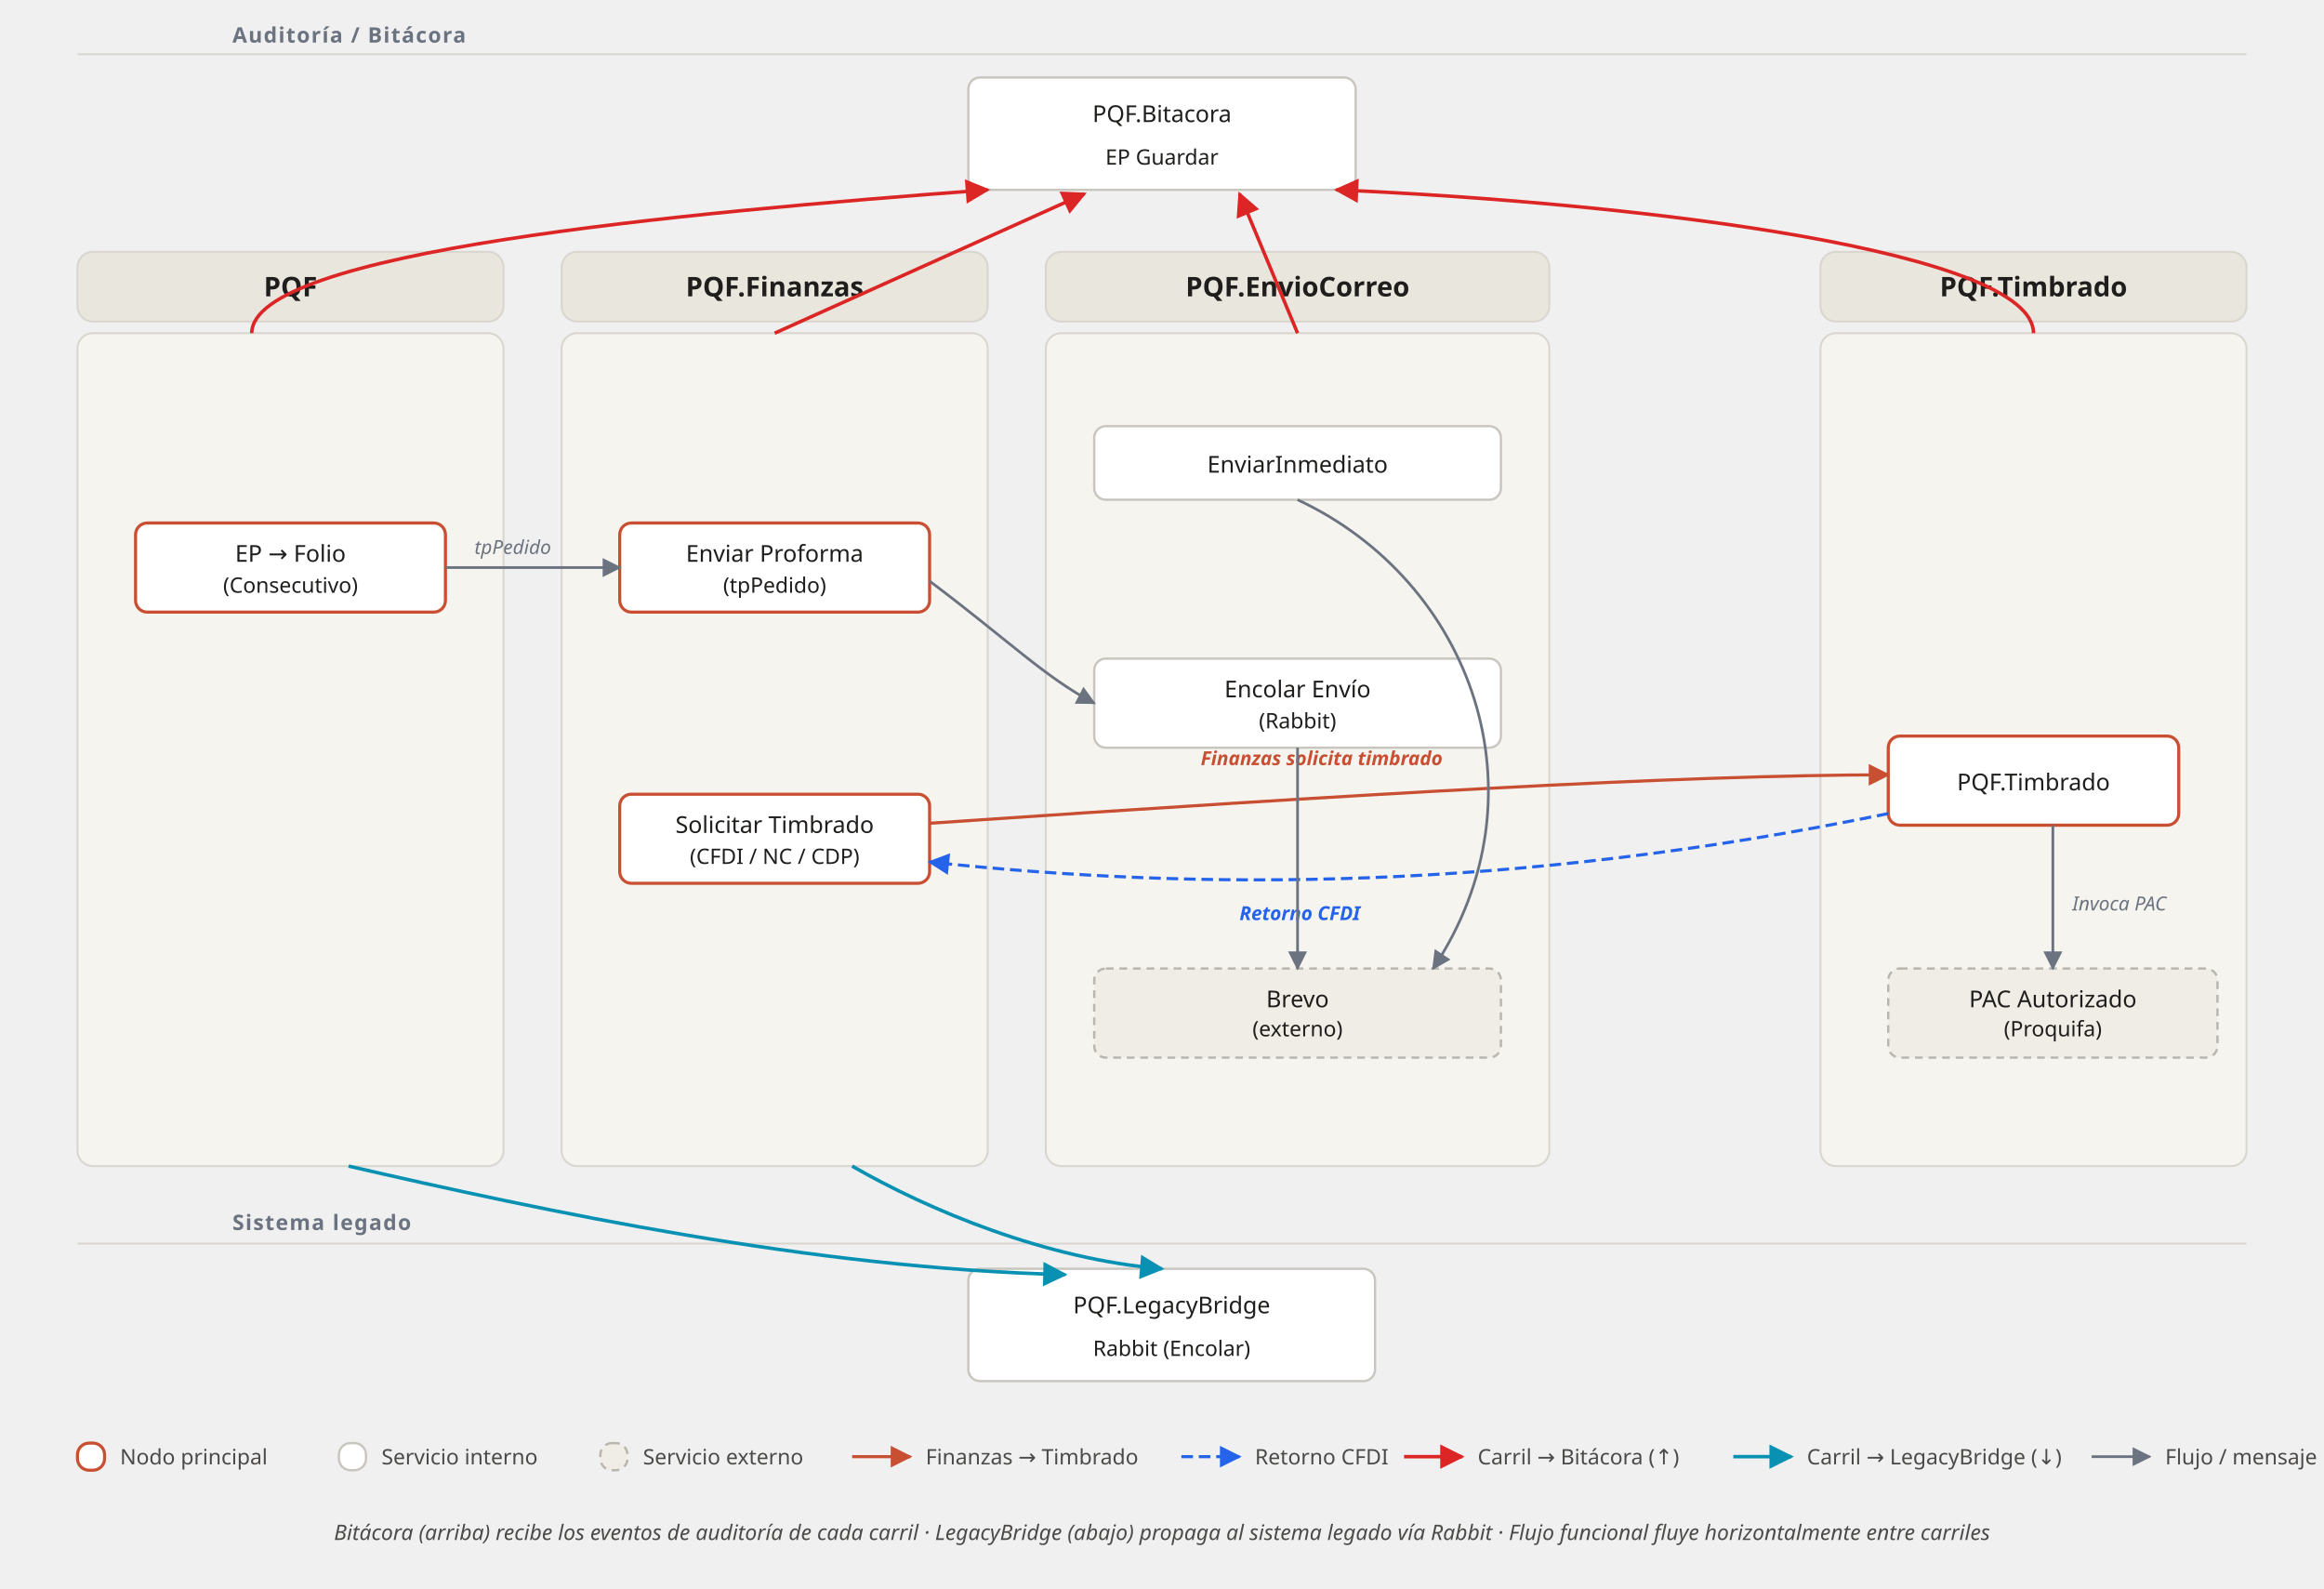
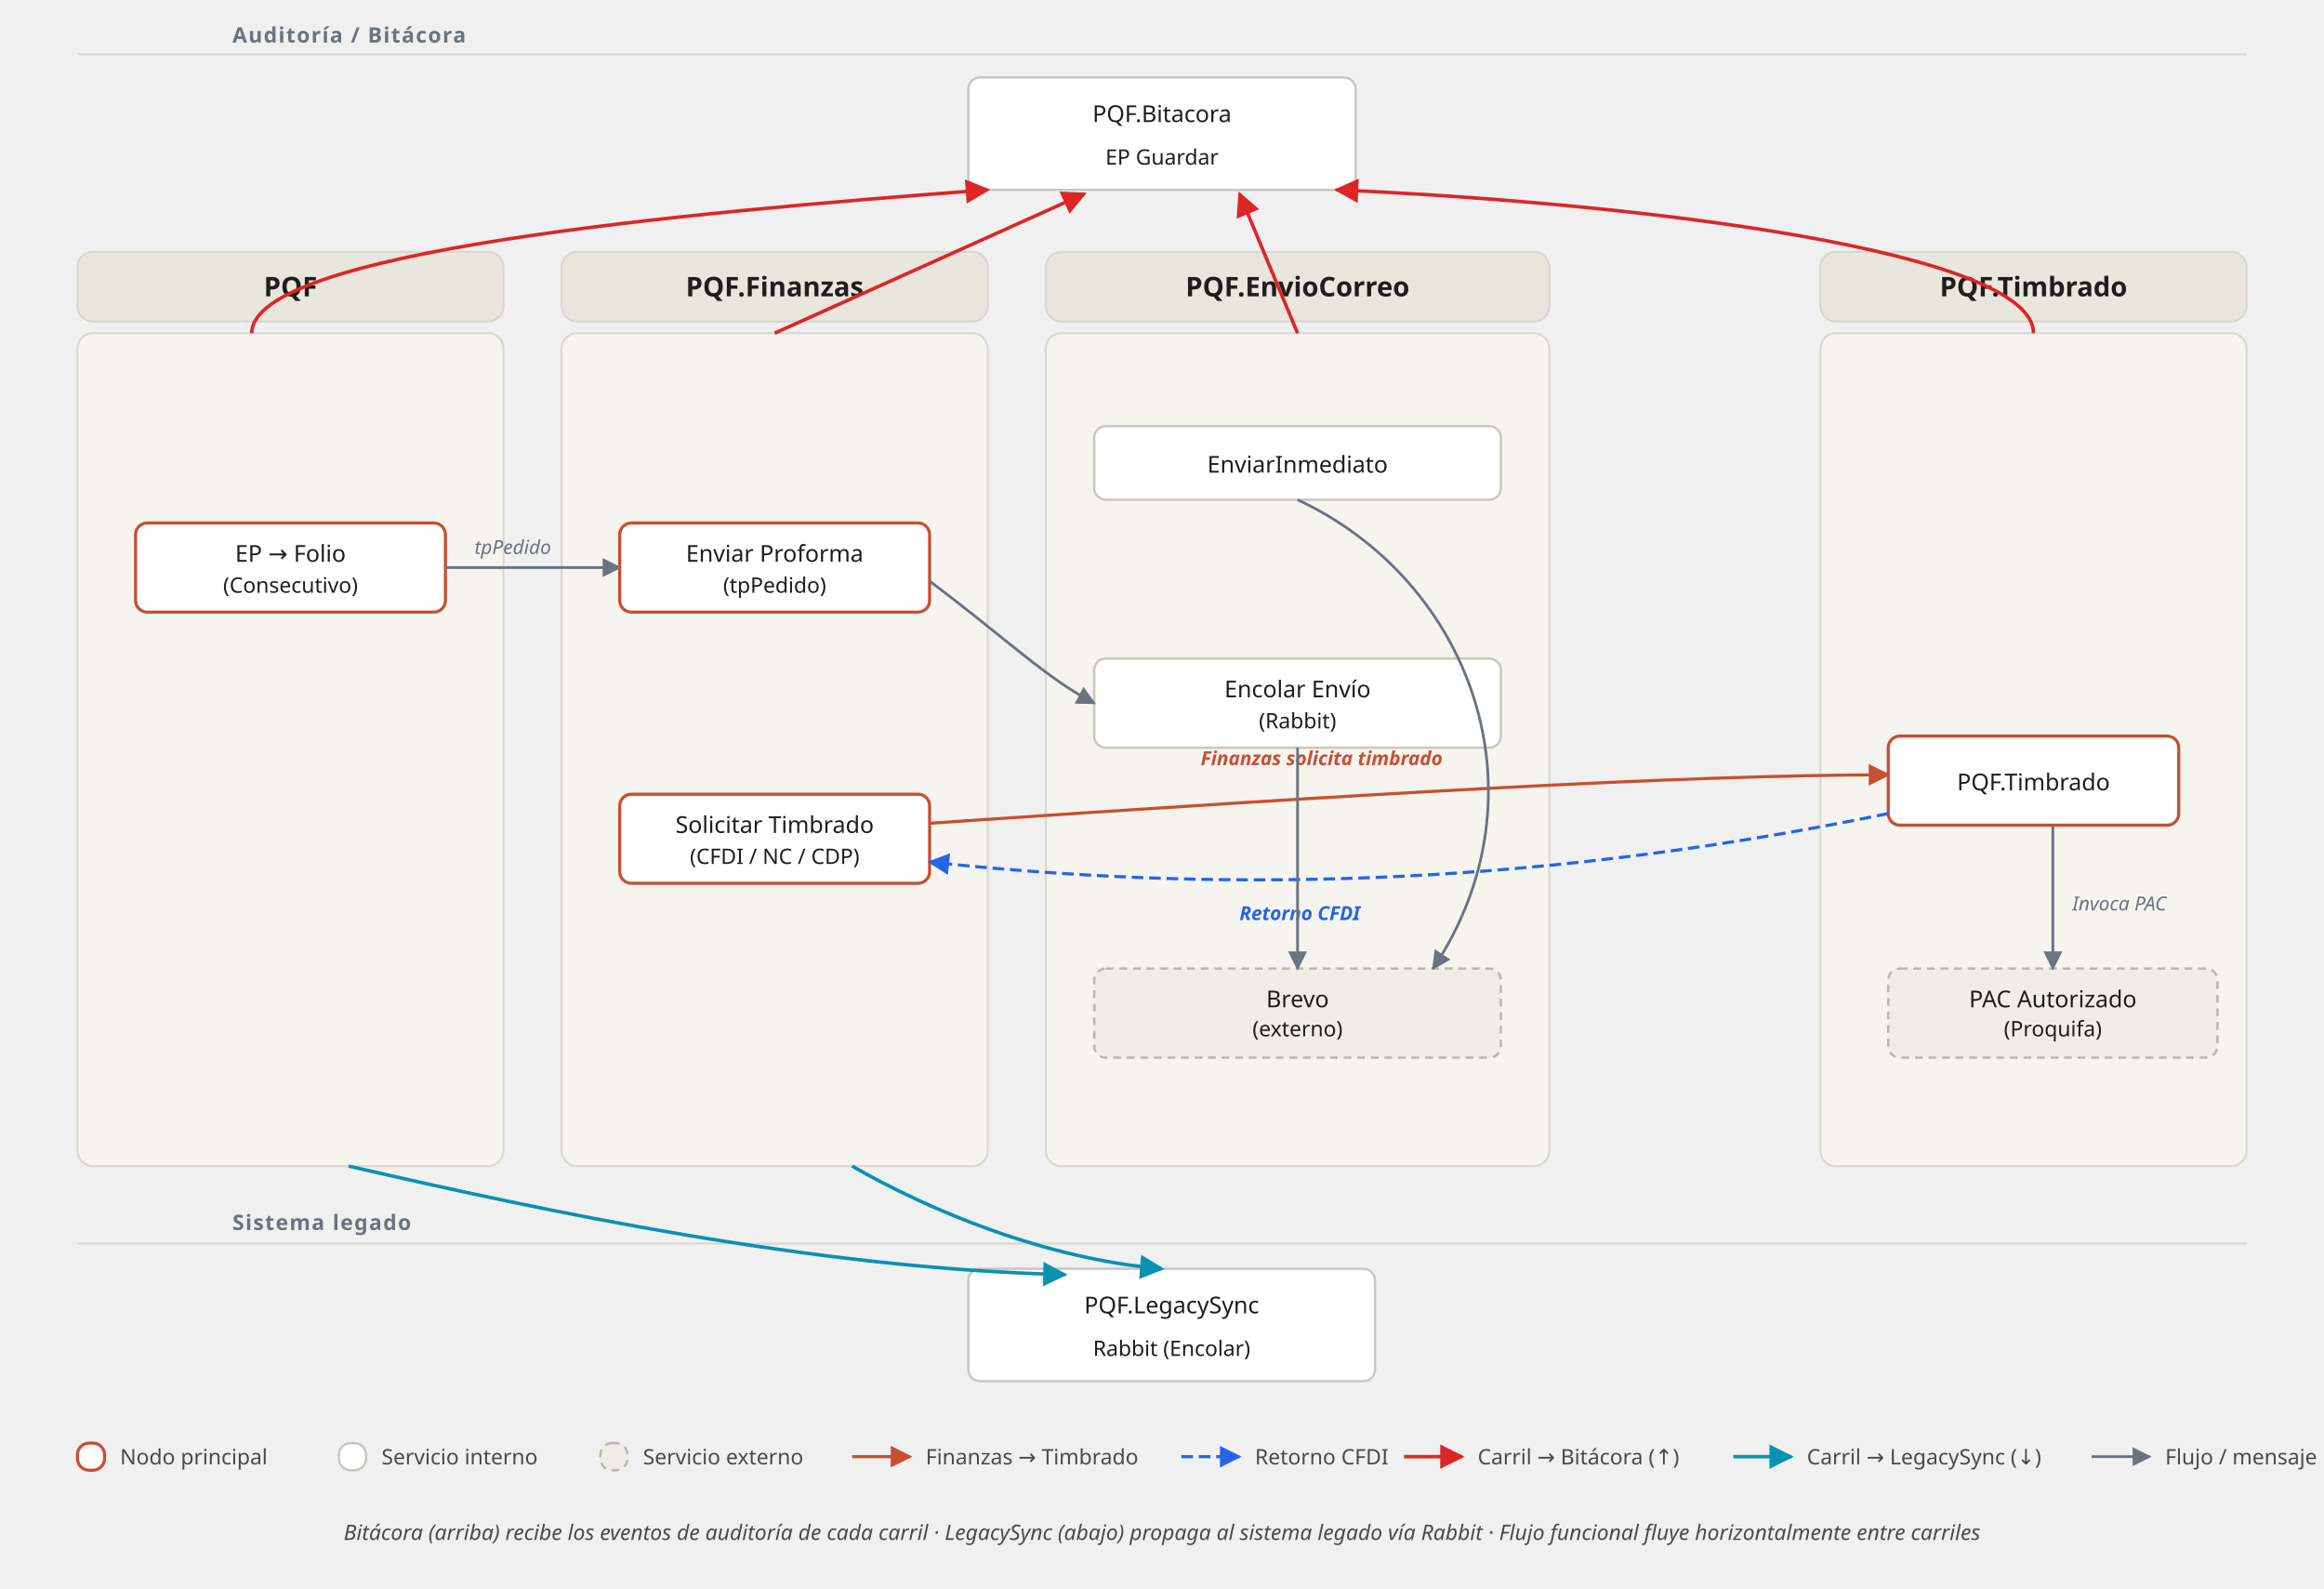
<svg xmlns="http://www.w3.org/2000/svg" viewBox="0 0 1200 820" role="img" aria-labelledby="title desc" style="max-width:100%;height:auto;font-family:ui-sans-serif,system-ui,sans-serif">
  <defs>
    <marker id="arr" viewBox="0 0 10 10" refX="9" refY="5" markerWidth="7" markerHeight="7" orient="auto-start-reverse">
      <path d="M0,0 L10,5 L0,10 z" fill="#6b7280" />
    </marker>
    <marker id="arrAccent" viewBox="0 0 10 10" refX="9" refY="5" markerWidth="7" markerHeight="7" orient="auto-start-reverse">
      <path d="M0,0 L10,5 L0,10 z" fill="#c84f31" />
    </marker>
    <marker id="arrReturn" viewBox="0 0 10 10" refX="9" refY="5" markerWidth="7" markerHeight="7" orient="auto-start-reverse">
      <path d="M0,0 L10,5 L0,10 z" fill="#2563eb" />
    </marker>
    <marker id="arrBitacora" viewBox="0 0 10 10" refX="9" refY="5" markerWidth="7" markerHeight="7" orient="auto-start-reverse">
      <path d="M0,0 L10,5 L0,10 z" fill="#dc2626" />
    </marker>
    <marker id="arrLegacy" viewBox="0 0 10 10" refX="9" refY="5" markerWidth="7" markerHeight="7" orient="auto-start-reverse">
      <path d="M0,0 L10,5 L0,10 z" fill="#0891b2" />
    </marker>
  </defs>
  <style>
    .lane-bg { fill: #f5f4ef; stroke: #d8d6cf; stroke-width: 1; rx: 8; }
    .lane-header { fill: #e8e6dd; stroke: #d8d6cf; stroke-width: 1; rx: 8; }
    .lane-title { font-size: 14px; font-weight: 600; fill: #1f1e1c; }
    .node { fill: #ffffff; stroke: #c8c6bf; stroke-width: 1.2; rx: 6; }
    .node-accent { fill: #ffffff; stroke: #c84f31; stroke-width: 1.6; rx: 6; }
    .node-ext { fill: #efede5; stroke: #b8b6af; stroke-width: 1.2; stroke-dasharray: 4 3; rx: 6; }
    .node-label { font-size: 12px; font-weight: 500; fill: #1f1e1c; text-anchor: middle; }
    .node-label-sm { font-size: 11px; font-weight: 500; fill: #1f1e1c; text-anchor: middle; }
    .edge-label { font-size: 10px; fill: #6b7280; font-style: italic; }
    .edge-label-accent { font-size: 10px; fill: #c84f31; font-style: italic; font-weight: 600; }
    .edge-label-return { font-size: 10px; fill: #2563eb; font-style: italic; font-weight: 600; }
    .edge { stroke: #6b7280; stroke-width: 1.4; fill: none; }
    .edge-accent { stroke: #c84f31; stroke-width: 1.6; fill: none; }
    .edge-return { stroke: #2563eb; stroke-width: 1.6; fill: none; stroke-dasharray: 6 3; }
    .edge-bitacora { stroke: #dc2626; stroke-width: 1.8; fill: none; }
    .edge-legacy { stroke: #0891b2; stroke-width: 1.8; fill: none; }
    .section-label { font-size: 11px; font-weight: 600; fill: #6b7280; text-transform: uppercase; letter-spacing: 0.06em; }
    .legend-text { font-size: 11px; fill: #4b4a48; }
  </style>
  <text x="120" y="22" class="section-label">Auditoría / Bitácora</text>
  <line x1="40" y1="28" x2="1160" y2="28" stroke="#d8d6cf" stroke-width="1" />
  <rect x="500" y="40" width="200" height="58" class="node" />
  <text x="600" y="63" class="node-label">PQF.Bitacora</text>
  <text x="600" y="85" class="node-label-sm" fill="#6b7280">EP Guardar</text>
  <rect x="40" y="130" width="220" height="36" class="lane-header" />
  <text x="150" y="153" class="lane-title" text-anchor="middle">PQF</text>
  <rect x="290" y="130" width="220" height="36" class="lane-header" />
  <text x="400" y="153" class="lane-title" text-anchor="middle">PQF.Finanzas</text>
  <rect x="540" y="130" width="260" height="36" class="lane-header" />
  <text x="670" y="153" class="lane-title" text-anchor="middle">PQF.EnvioCorreo</text>
  <rect x="940" y="130" width="220" height="36" class="lane-header" />
  <text x="1050" y="153" class="lane-title" text-anchor="middle">PQF.Timbrado</text>
  <rect x="40" y="172" width="220" height="430" class="lane-bg" />
  <rect x="290" y="172" width="220" height="430" class="lane-bg" />
  <rect x="540" y="172" width="260" height="430" class="lane-bg" />
  <rect x="940" y="172" width="220" height="430" class="lane-bg" />
  <rect x="70" y="270" width="160" height="46" class="node-accent" />
  <text x="150" y="290" class="node-label">EP → Folio</text>
  <text x="150" y="306" class="node-label-sm" fill="#6b7280">(Consecutivo)</text>
  <rect x="320" y="270" width="160" height="46" class="node-accent" />
  <text x="400" y="290" class="node-label">Enviar Proforma</text>
  <text x="400" y="306" class="node-label-sm" fill="#6b7280">(tpPedido)</text>
  <rect x="320" y="410" width="160" height="46" class="node-accent" />
  <text x="400" y="430" class="node-label">Solicitar Timbrado</text>
  <text x="400" y="446" class="node-label-sm" fill="#6b7280">(CFDI / NC / CDP)</text>
  <rect x="565" y="220" width="210" height="38" class="node" />
  <text x="670" y="244" class="node-label">EnviarInmediato</text>
  <rect x="565" y="340" width="210" height="46" class="node" />
  <text x="670" y="360" class="node-label">Encolar Envío</text>
  <text x="670" y="376" class="node-label-sm" fill="#6b7280">(Rabbit)</text>
  <rect x="975" y="380" width="150" height="46" class="node-accent" />
  <text x="1050" y="408" class="node-label">PQF.Timbrado</text>
  <rect x="565" y="500" width="210" height="46" class="node-ext" />
  <text x="670" y="520" class="node-label">Brevo</text>
  <text x="670" y="535" class="node-label-sm" fill="#6b7280">(externo)</text>
  <rect x="975" y="500" width="170" height="46" class="node-ext" />
  <text x="1060" y="520" class="node-label">PAC Autorizado</text>
  <text x="1060" y="535" class="node-label-sm" fill="#6b7280">(Proquifa)</text>
  <text x="120" y="635" class="section-label">Sistema legado</text>
  <line x1="40" y1="642" x2="1160" y2="642" stroke="#d8d6cf" stroke-width="1" />
  <rect x="500" y="655" width="210" height="58" class="node" />
-   <text x="605" y="678" class="node-label">PQF.LegacyBridge</text>
+   <text x="605" y="678" class="node-label">PQF.LegacySync</text>
  <text x="605" y="700" class="node-label-sm" fill="#6b7280">Rabbit (Encolar)</text>
  <path d="M 230 293 L 320 293" class="edge" marker-end="url(#arr)" />
  <text x="245" y="286" class="edge-label">tpPedido</text>
  <path d="M 480 425 C 700 410, 870 400, 975 400" class="edge-accent" marker-end="url(#arrAccent)" />
  <text x="620" y="395" class="edge-label-accent">Finanzas solicita timbrado</text>
  <path d="M 975 420 C 780 460, 620 460, 480 445" class="edge-return" marker-end="url(#arrReturn)" />
  <text x="640" y="475" class="edge-label-return">Retorno CFDI</text>
  <path d="M 480 300 C 520 330, 540 350, 565 363" class="edge" marker-end="url(#arr)" />
  <path d="M 670 258 C 760 300, 800 410, 740 500" class="edge" marker-end="url(#arr)" />
  <path d="M 670 386 L 670 500" class="edge" marker-end="url(#arr)" />
  <path d="M 1060 426 L 1060 500" class="edge" marker-end="url(#arr)" />
  <text x="1070" y="470" class="edge-label">Invoca PAC</text>
  <path d="M 130 172 C 130 130, 350 110, 510 98" class="edge-bitacora" marker-end="url(#arrBitacora)" />
  <path d="M 400 172 L 560 100" class="edge-bitacora" marker-end="url(#arrBitacora)" />
  <path d="M 670 172 L 640 100" class="edge-bitacora" marker-end="url(#arrBitacora)" />
  <path d="M 1050 172 C 1050 130, 850 105, 690 98" class="edge-bitacora" marker-end="url(#arrBitacora)" />
  <path d="M 180 602 C 280 625, 420 655, 550 658" class="edge-legacy" marker-end="url(#arrLegacy)" />
  <path d="M 440 602 C 480 625, 540 650, 600 655" class="edge-legacy" marker-end="url(#arrLegacy)" />
  <g transform="translate(40, 745)">
    <rect x="0" y="0" width="14" height="14" class="node-accent" />
    <text x="22" y="11" class="legend-text">Nodo principal</text>
    <rect x="135" y="0" width="14" height="14" class="node" />
    <text x="157" y="11" class="legend-text">Servicio interno</text>
    <rect x="270" y="0" width="14" height="14" class="node-ext" />
    <text x="292" y="11" class="legend-text">Servicio externo</text>
    <line x1="400" y1="7" x2="430" y2="7" class="edge-accent" marker-end="url(#arrAccent)" />
    <text x="438" y="11" class="legend-text">Finanzas → Timbrado</text>
    <line x1="570" y1="7" x2="600" y2="7" class="edge-return" marker-end="url(#arrReturn)" />
    <text x="608" y="11" class="legend-text">Retorno CFDI</text>
    <line x1="685" y1="7" x2="715" y2="7" class="edge-bitacora" marker-end="url(#arrBitacora)" />
    <text x="723" y="11" class="legend-text">Carril → Bitácora (↑)</text>
    <line x1="855" y1="7" x2="885" y2="7" class="edge-legacy" marker-end="url(#arrLegacy)" />
-     <text x="893" y="11" class="legend-text">Carril → LegacyBridge (↓)</text>
+     <text x="893" y="11" class="legend-text">Carril → LegacySync (↓)</text>
    <line x1="1040" y1="7" x2="1070" y2="7" class="edge" marker-end="url(#arr)" />
    <text x="1078" y="11" class="legend-text">Flujo / mensaje</text>
  </g>
-   <text x="600" y="795" text-anchor="middle" class="legend-text" font-style="italic">Bitácora (arriba) recibe los eventos de auditoría de cada carril · LegacyBridge (abajo) propaga al sistema legado vía Rabbit · Flujo funcional fluye horizontalmente entre carriles</text>
+   <text x="600" y="795" text-anchor="middle" class="legend-text" font-style="italic">Bitácora (arriba) recibe los eventos de auditoría de cada carril · LegacySync (abajo) propaga al sistema legado vía Rabbit · Flujo funcional fluye horizontalmente entre carriles</text>
</svg>
